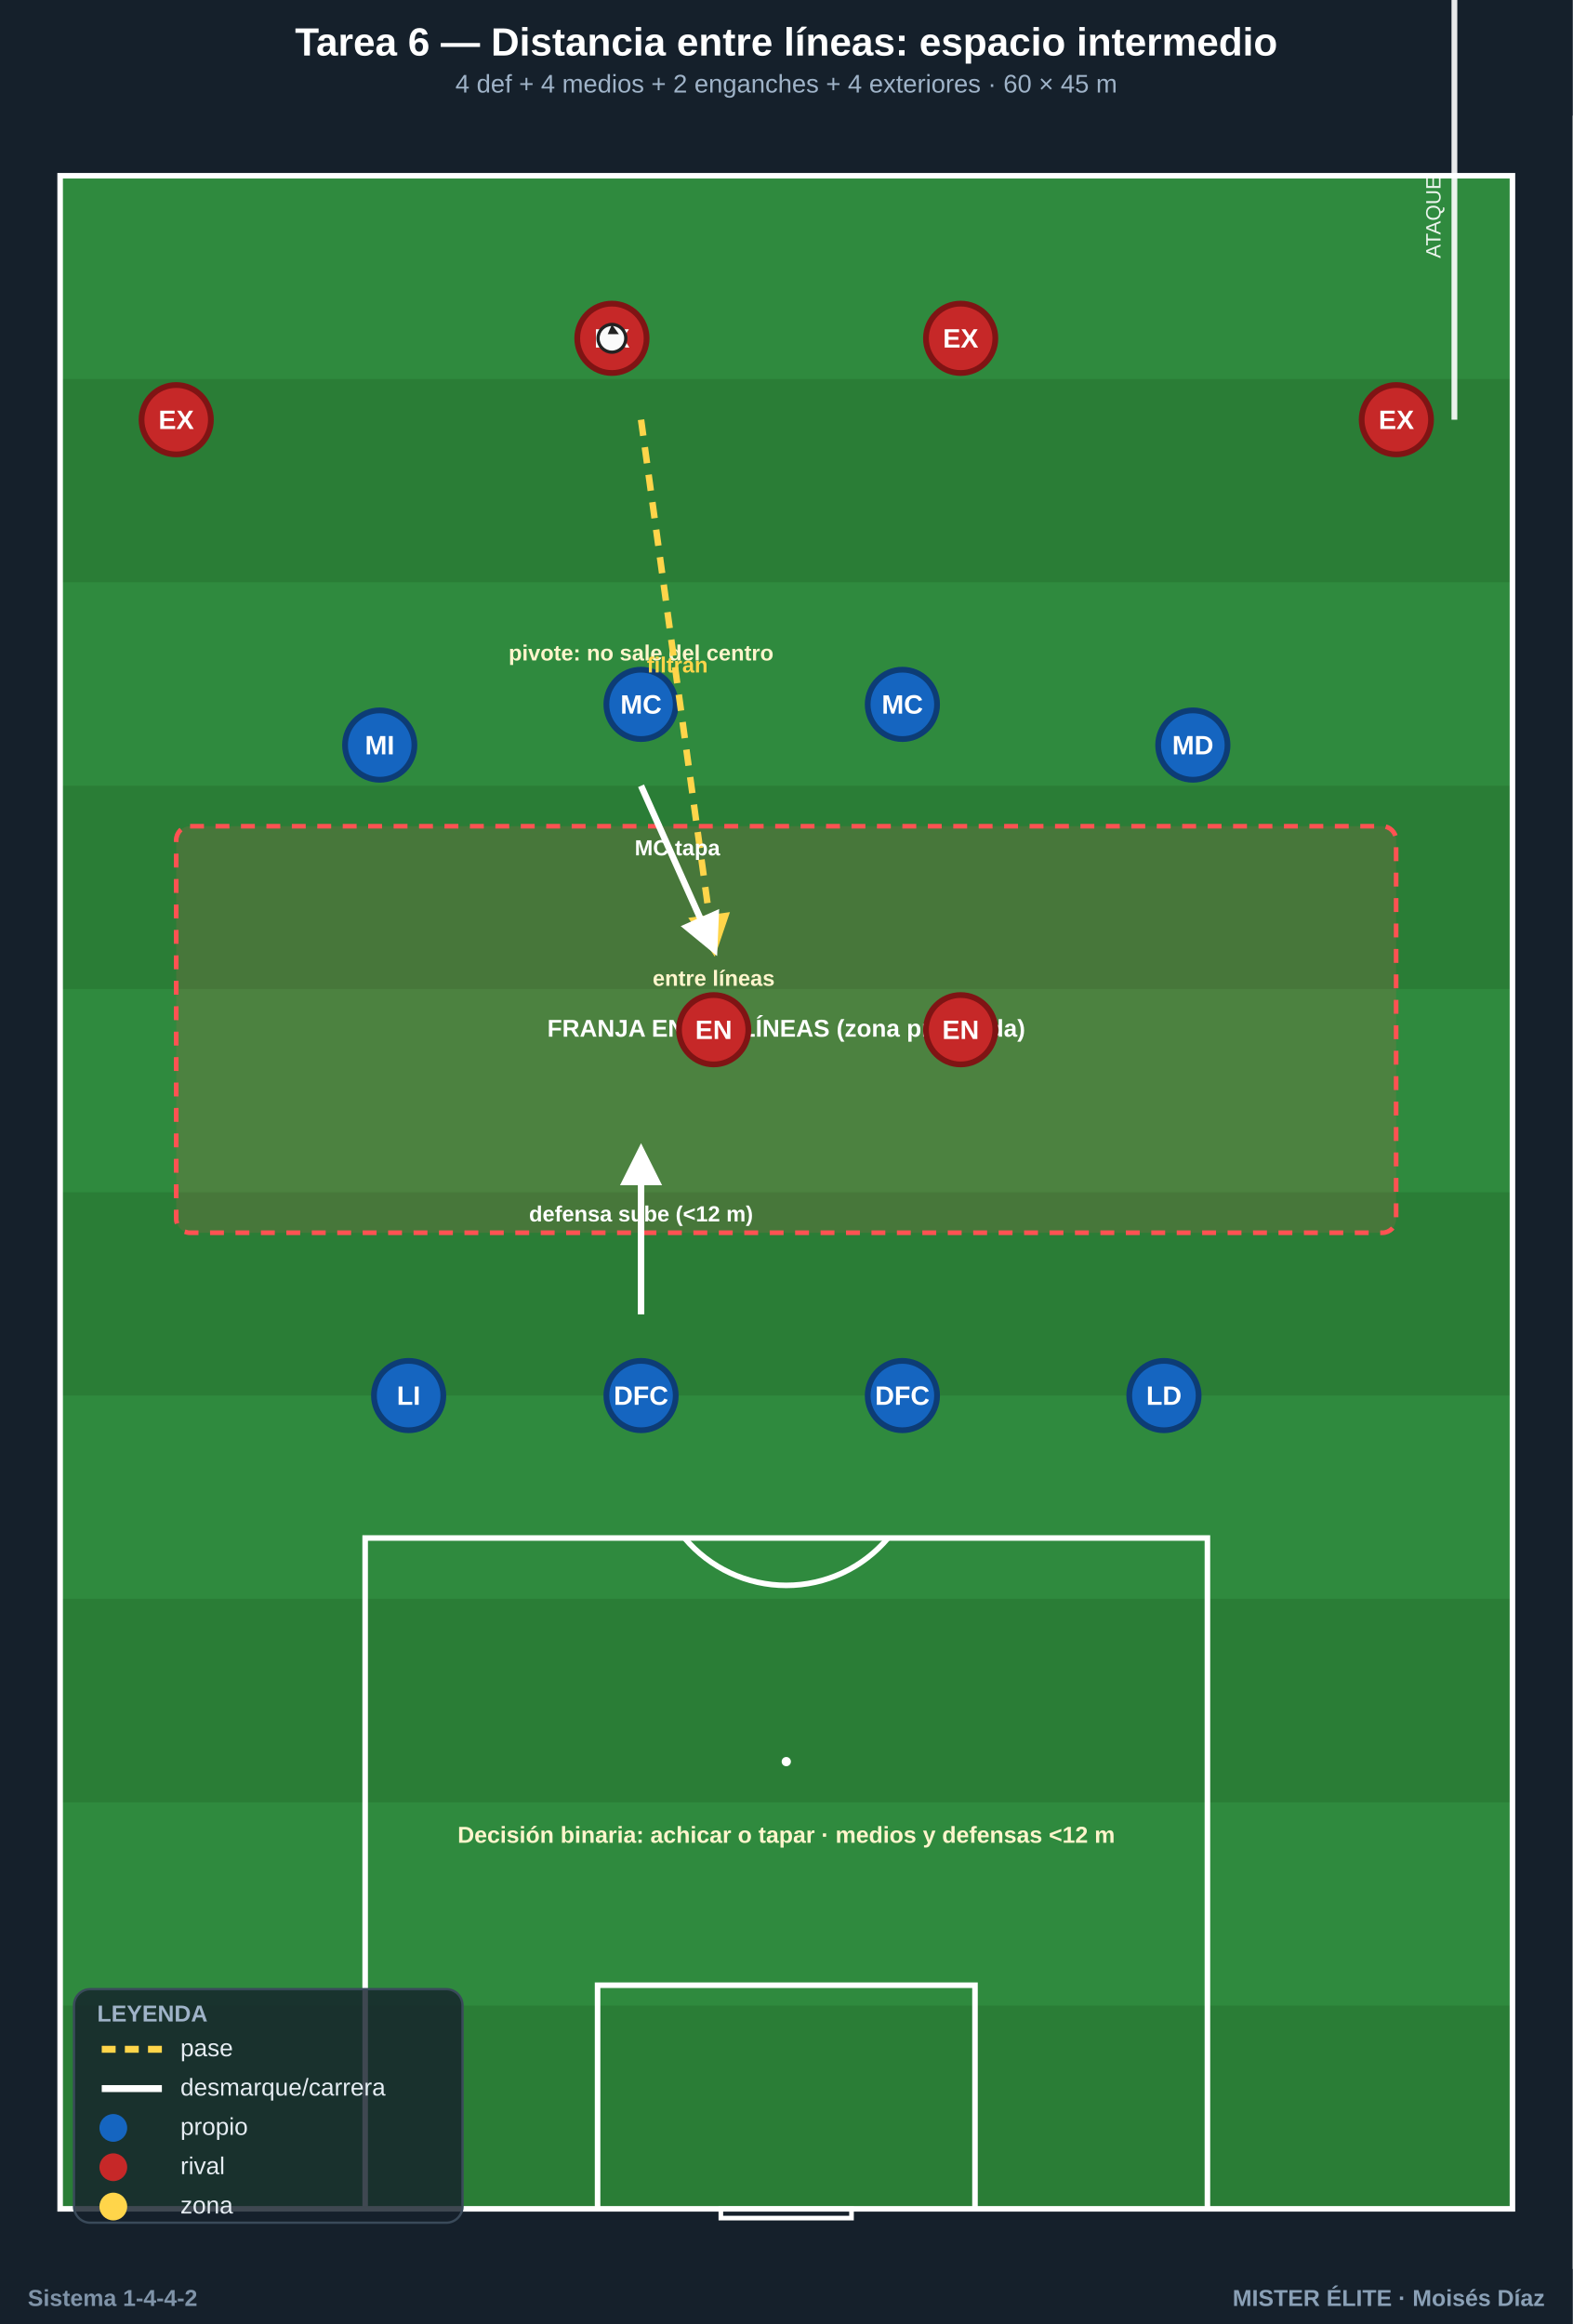
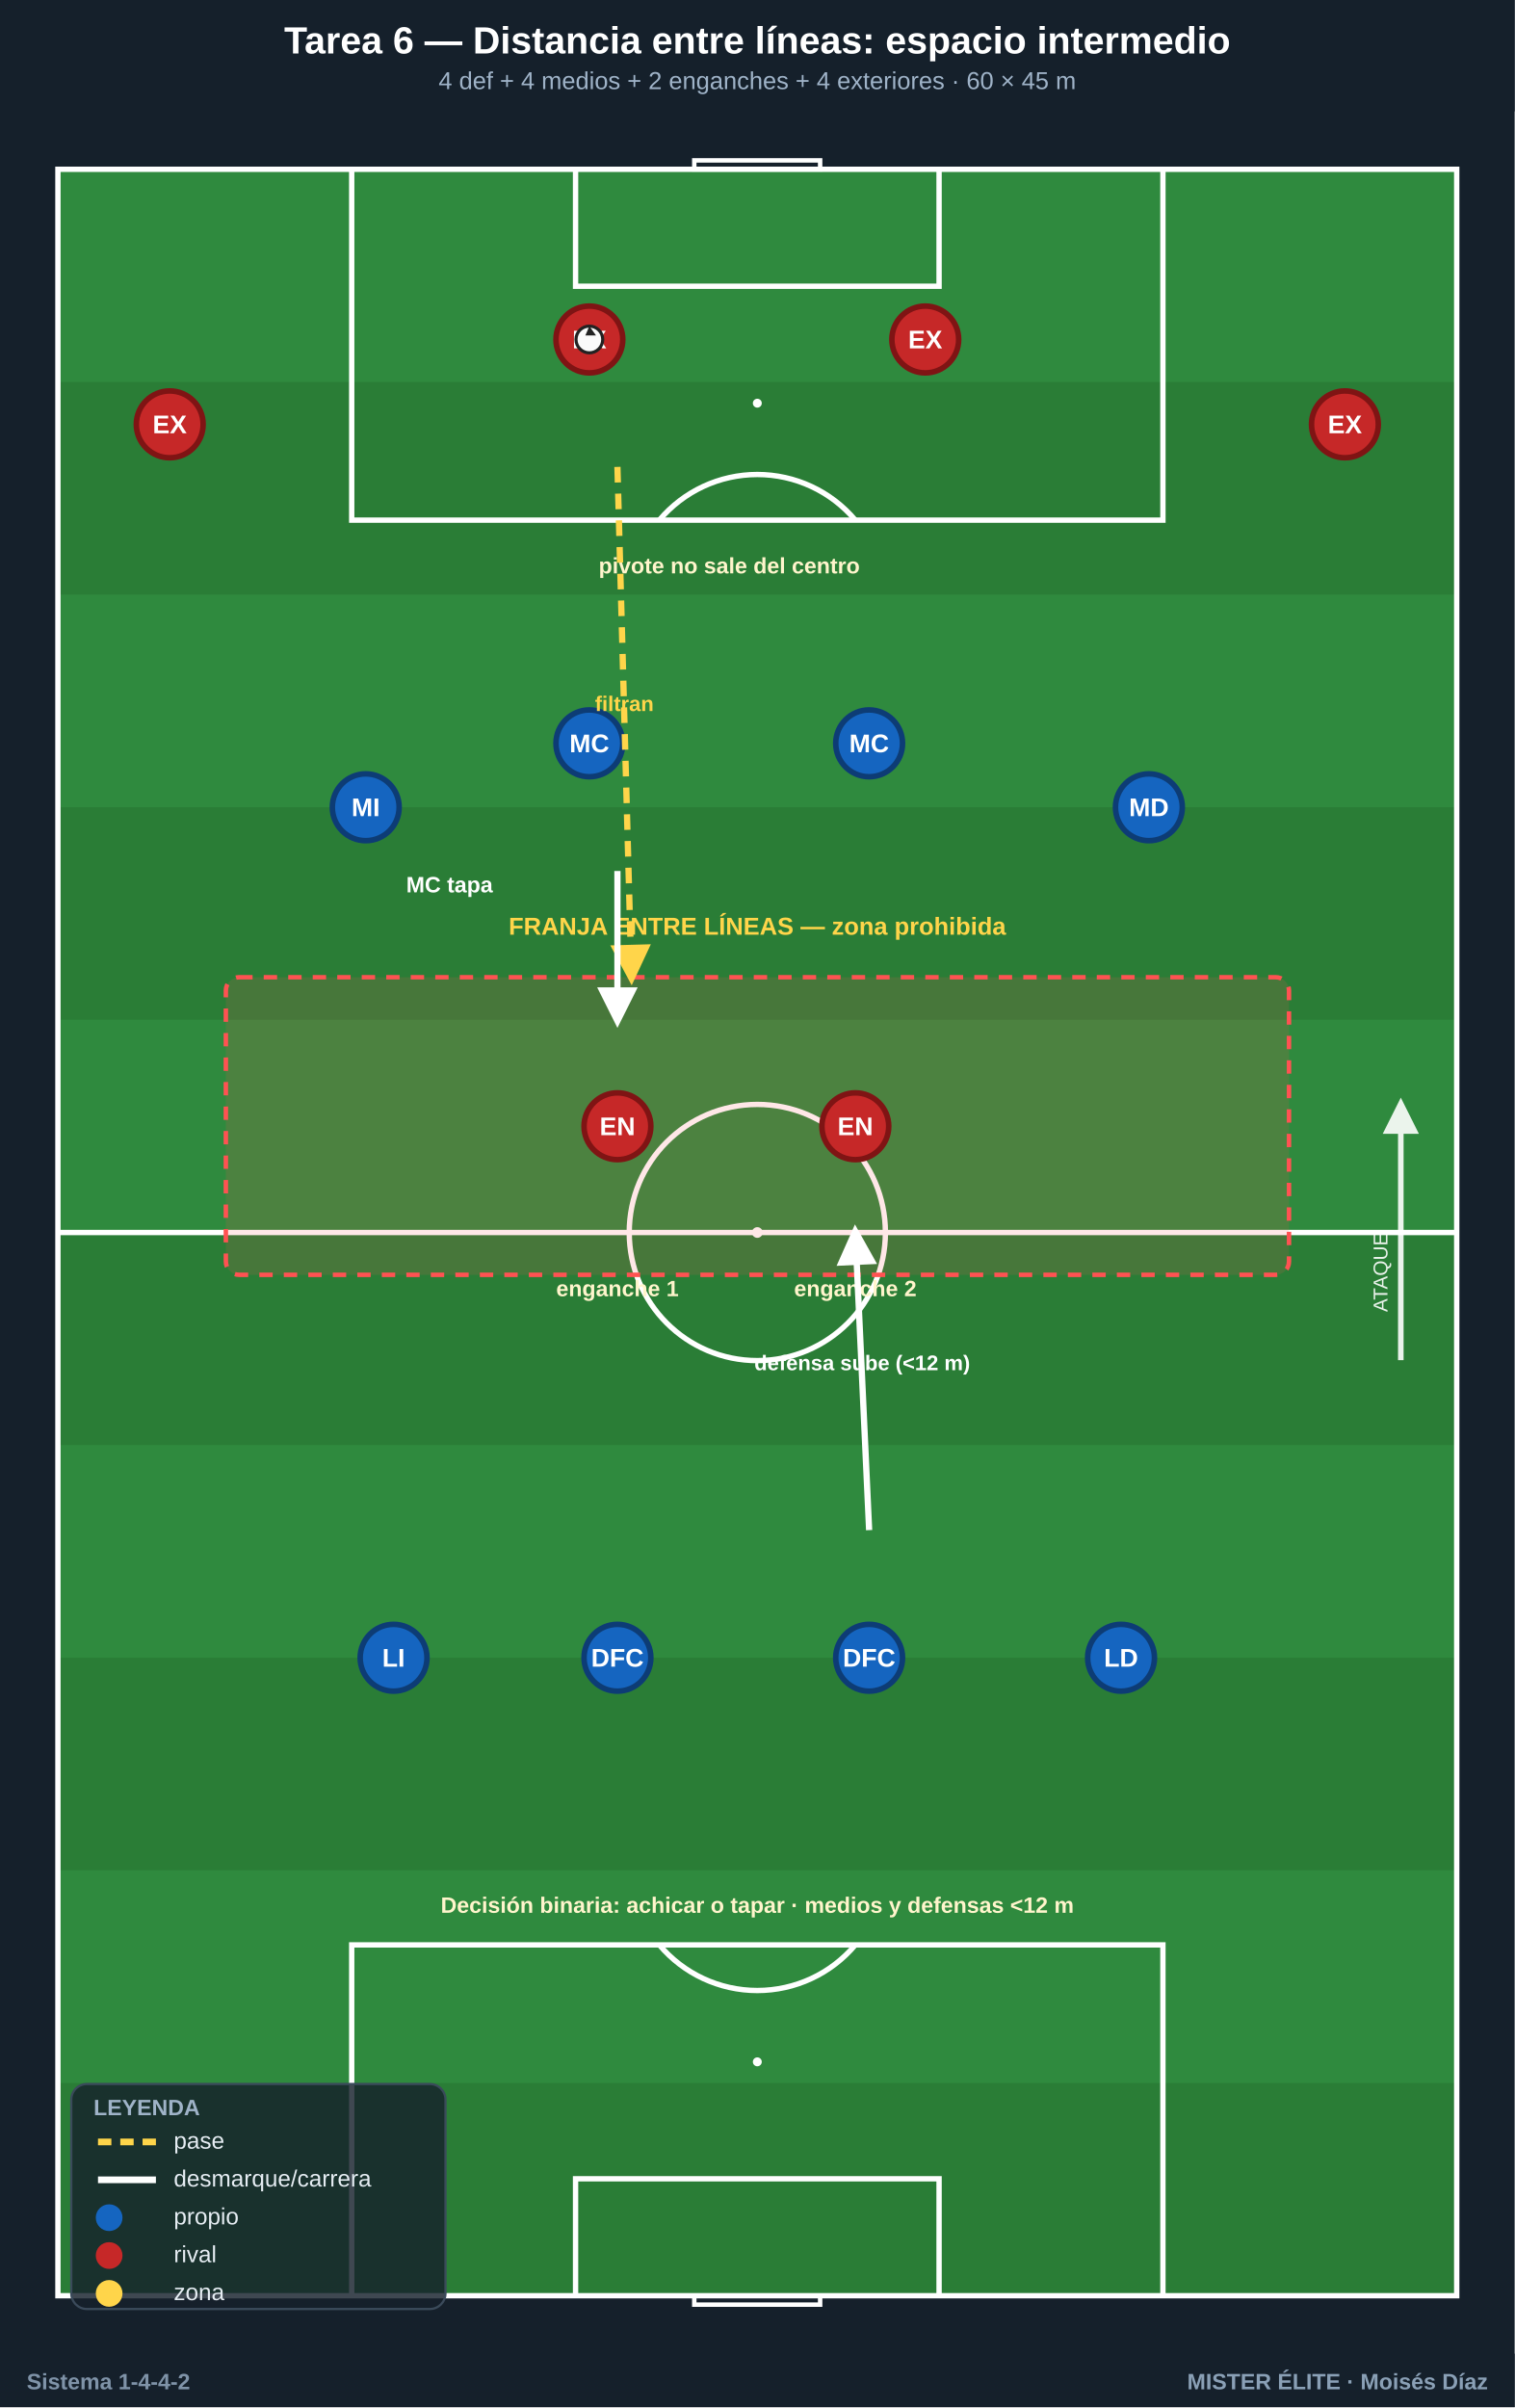
- <svg xmlns="http://www.w3.org/2000/svg" viewBox="0 0 680 1005" width="680" height="1005" font-family="Segoe UI,Arial,sans-serif">
+ <svg xmlns="http://www.w3.org/2000/svg" viewBox="0 0 680 1081" width="680" height="1081" font-family="Segoe UI,Arial,sans-serif">
  <defs>
    <linearGradient id="sky" x1="0" y1="0" x2="0" y2="1">
      <stop offset="0" stop-color="#2f8a3e" />
      <stop offset="1" stop-color="#2b8139" />
    </linearGradient>
    <marker id="ah_pass" viewBox="0 0 10 10" refX="8" refY="5" markerWidth="6.5" markerHeight="6.5" orient="auto-start-reverse">
      <path d="M0,0 L10,5 L0,10 z" fill="#ffd54a" />
    </marker>
    <marker id="ah_run" viewBox="0 0 10 10" refX="8" refY="5" markerWidth="6.5" markerHeight="6.5" orient="auto-start-reverse">
      <path d="M0,0 L10,5 L0,10 z" fill="#ffffff" />
    </marker>
    <marker id="ah_drive" viewBox="0 0 10 10" refX="8" refY="5" markerWidth="6.5" markerHeight="6.5" orient="auto-start-reverse">
      <path d="M0,0 L10,5 L0,10 z" fill="#7ee0ff" />
    </marker>
    <marker id="ah_white" viewBox="0 0 10 10" refX="8" refY="5" markerWidth="6.5" markerHeight="6.5" orient="auto-start-reverse">
      <path d="M0,0 L10,5 L0,10 z" fill="#ffffff" />
    </marker>
  </defs>
-   <rect x="0.0" y="0.0" width="680.0" height="1005.2" fill="#15202b" />
-   <rect x="26.0" y="76.0" width="628.0" height="88.4" fill="#2f8a3e" />
-   <rect x="26.0" y="163.9" width="628.0" height="88.4" fill="#2a7d36" />
-   <rect x="26.0" y="251.8" width="628.0" height="88.4" fill="#2f8a3e" />
-   <rect x="26.0" y="339.8" width="628.0" height="88.4" fill="#2a7d36" />
-   <rect x="26.0" y="427.7" width="628.0" height="88.4" fill="#2f8a3e" />
-   <rect x="26.0" y="515.6" width="628.0" height="88.4" fill="#2a7d36" />
-   <rect x="26.0" y="603.5" width="628.0" height="88.4" fill="#2f8a3e" />
-   <rect x="26.0" y="691.4" width="628.0" height="88.4" fill="#2a7d36" />
-   <rect x="26.0" y="779.4" width="628.0" height="88.4" fill="#2f8a3e" />
-   <rect x="26.0" y="867.3" width="628.0" height="88.4" fill="#2a7d36" />
-   <rect x="26.0" y="76.0" width="628.0" height="879.2" fill="none" stroke="#ffffff" stroke-width="2.4" />
-   <path d="M157.9,955.2 L157.9,665.1 L522.1,665.1 L522.1,955.2" fill="none" stroke="#ffffff" stroke-width="2.4" />
-   <path d="M258.4,955.2 L258.4,858.5 L421.6,858.5 L421.6,955.2" fill="none" stroke="#ffffff" stroke-width="2.4" />
-   <circle cx="340.0" cy="761.8" r="2.0" fill="#ffffff" />
-   <rect x="311.7" y="955.2" width="56.5" height="4" fill="none" stroke="#ffffff" stroke-width="2" />
-   <path d="M296.0,665.1 A57.5,57.5 0 0 0 384.0,665.1" fill="none" stroke="#ffffff" stroke-width="2.4" />
+   <rect x="0.0" y="0.0" width="680.0" height="1080.6" fill="#15202b" />
+   <rect x="26.0" y="76.0" width="628.0" height="96.0" fill="#2f8a3e" />
+   <rect x="26.0" y="171.5" width="628.0" height="96.0" fill="#2a7d36" />
+   <rect x="26.0" y="266.9" width="628.0" height="96.0" fill="#2f8a3e" />
+   <rect x="26.0" y="362.4" width="628.0" height="96.0" fill="#2a7d36" />
+   <rect x="26.0" y="457.8" width="628.0" height="96.0" fill="#2f8a3e" />
+   <rect x="26.0" y="553.3" width="628.0" height="96.0" fill="#2a7d36" />
+   <rect x="26.0" y="648.7" width="628.0" height="96.0" fill="#2f8a3e" />
+   <rect x="26.0" y="744.2" width="628.0" height="96.0" fill="#2a7d36" />
+   <rect x="26.0" y="839.6" width="628.0" height="96.0" fill="#2f8a3e" />
+   <rect x="26.0" y="935.1" width="628.0" height="96.0" fill="#2a7d36" />
+   <rect x="26.0" y="76.0" width="628.0" height="954.6" fill="none" stroke="#ffffff" stroke-width="2.4" />
+   <line x1="26.0" y1="553.3" x2="654.0" y2="553.3" stroke="#ffffff" stroke-width="2.4" opacity="1" />
+   <circle cx="340.0" cy="553.3" r="57.5" fill="none" stroke="#ffffff" stroke-width="2.4" />
+   <circle cx="340.0" cy="553.3" r="2.4" fill="#ffffff" />
+   <path d="M157.9,76.0 L157.9,233.5 L522.1,233.5 L522.1,76.0" fill="none" stroke="#ffffff" stroke-width="2.4" />
+   <path d="M258.4,76.0 L258.4,128.5 L421.6,128.5 L421.6,76.0" fill="none" stroke="#ffffff" stroke-width="2.4" />
+   <circle cx="340.0" cy="181.0" r="2.0" fill="#ffffff" />
+   <rect x="311.7" y="72.0" width="56.5" height="4" fill="none" stroke="#ffffff" stroke-width="2" />
+   <path d="M296.0,233.5 A57.5,57.5 0 0 1 384.0,233.5" fill="none" stroke="#ffffff" stroke-width="2.4" />
+   <path d="M157.9,1030.6 L157.9,873.1 L522.1,873.1 L522.1,1030.6" fill="none" stroke="#ffffff" stroke-width="2.4" />
+   <path d="M258.4,1030.6 L258.4,978.1 L421.6,978.1 L421.6,1030.6" fill="none" stroke="#ffffff" stroke-width="2.4" />
+   <circle cx="340.0" cy="925.6" r="2.0" fill="#ffffff" />
+   <rect x="311.7" y="1030.6" width="56.5" height="4" fill="none" stroke="#ffffff" stroke-width="2" />
+   <path d="M296.0,873.1 A57.5,57.5 0 0 0 384.0,873.1" fill="none" stroke="#ffffff" stroke-width="2.4" />
  <rect x="0.0" y="0.0" width="680.0" height="50.0" fill="#15202b" />
  <text x="340.0" y="24.0" font-family="Segoe UI,Arial,sans-serif" font-size="17" font-weight="800" fill="#ffffff" text-anchor="middle">Tarea 6 — Distancia entre líneas: espacio intermedio</text>
  <text x="340.0" y="40.0" font-family="Segoe UI,Arial,sans-serif" font-size="11" font-weight="500" fill="#9fb3c8" text-anchor="middle">4 def + 4 medios + 2 enganches + 4 exteriores · 60 × 45 m</text>
-   <rect x="0.0" y="981.2" width="680.0" height="24.0" fill="#15202b" />
-   <text x="668.0" y="997.2" font-family="Segoe UI,Arial,sans-serif" font-size="10" font-weight="700" fill="#8aa0b6" text-anchor="end">MISTER ÉLITE · Moisés Díaz</text>
-   <text x="12.0" y="997.2" font-family="Segoe UI,Arial,sans-serif" font-size="10" font-weight="600" fill="#7f93a8" text-anchor="start">Sistema 1-4-4-2</text>
+   <rect x="0.0" y="1056.6" width="680.0" height="24.0" fill="#15202b" />
+   <text x="668.0" y="1072.6" font-family="Segoe UI,Arial,sans-serif" font-size="10" font-weight="700" fill="#8aa0b6" text-anchor="end">MISTER ÉLITE · Moisés Díaz</text>
+   <text x="12.0" y="1072.6" font-family="Segoe UI,Arial,sans-serif" font-size="10" font-weight="600" fill="#7f93a8" text-anchor="start">Sistema 1-4-4-2</text>
  <g opacity="0.9">
-     <line x1="628.9" y1="181.5" x2="628.9" y2="-29.5" stroke="#ffffff" stroke-width="2.5" marker-end="url(#ah_white)" />
-     <text x="622.9" y="76.0" font-family="Segoe UI,Arial" font-size="9" fill="#ffffff" text-anchor="end" transform="rotate(-90 622.9 76.0)">ATAQUE</text>
+     <line x1="628.9" y1="610.6" x2="628.9" y2="496.0" stroke="#ffffff" stroke-width="2.5" marker-end="url(#ah_white)" />
+     <text x="622.9" y="553.3" font-family="Segoe UI,Arial" font-size="9" fill="#ffffff" text-anchor="end" transform="rotate(-90 622.9 553.3)">ATAQUE</text>
  </g>
-   <rect x="76.2" y="357.3" width="527.5" height="175.8" rx="6" fill="#ff5252" fill-opacity="0.14" stroke="#ff5252" stroke-width="2" stroke-dasharray="6 5" />
-   <text x="340.0" y="448.3" font-family="Segoe UI,Arial,sans-serif" font-size="10.5" font-weight="700" fill="#fff" text-anchor="middle">FRANJA ENTRE LÍNEAS (zona prohibida)</text>
+   <rect x="101.4" y="438.7" width="477.3" height="133.6" rx="6" fill="#ff5252" fill-opacity="0.14" stroke="#ff5252" stroke-width="2" stroke-dasharray="6 5" />
+   <text x="340.0" y="419.6" font-family="Segoe UI,Arial,sans-serif" font-size="11" font-weight="600" fill="#ffd54a" text-anchor="middle">FRANJA ENTRE LÍNEAS — zona prohibida</text>
  <g>
-     <circle cx="164.2" cy="322.2" r="15" fill="#1565c0" stroke="#0d3c75" stroke-width="2.5" />
-     <text x="164.2" y="326.2" font-family="Segoe UI,Arial" font-size="11.5" font-weight="800" fill="#fff" text-anchor="middle">MI</text>
+     <circle cx="76.2" cy="190.5" r="15" fill="#c62828" stroke="#7f1414" stroke-width="2.5" />
+     <text x="76.2" y="194.5" font-family="Segoe UI,Arial" font-size="11.5" font-weight="800" fill="#fff" text-anchor="middle">EX</text>
  </g>
  <g>
-     <circle cx="277.2" cy="304.6" r="15" fill="#1565c0" stroke="#0d3c75" stroke-width="2.5" />
-     <text x="277.2" y="308.6" font-family="Segoe UI,Arial" font-size="11.5" font-weight="800" fill="#fff" text-anchor="middle">MC</text>
-   </g>
-   <text x="277.2" y="285.6" font-family="Segoe UI,Arial,sans-serif" font-size="9.5" font-weight="600" fill="#fff5cc" text-anchor="middle">pivote: no sale del centro</text>
-   <g>
-     <circle cx="390.2" cy="304.6" r="15" fill="#1565c0" stroke="#0d3c75" stroke-width="2.5" />
-     <text x="390.2" y="308.6" font-family="Segoe UI,Arial" font-size="11.5" font-weight="800" fill="#fff" text-anchor="middle">MC</text>
+     <circle cx="264.6" cy="152.4" r="15" fill="#c62828" stroke="#7f1414" stroke-width="2.5" />
+     <text x="264.6" y="156.4" font-family="Segoe UI,Arial" font-size="11.5" font-weight="800" fill="#fff" text-anchor="middle">EX</text>
  </g>
  <g>
-     <circle cx="515.8" cy="322.2" r="15" fill="#1565c0" stroke="#0d3c75" stroke-width="2.5" />
-     <text x="515.8" y="326.2" font-family="Segoe UI,Arial" font-size="11.5" font-weight="800" fill="#fff" text-anchor="middle">MD</text>
+     <circle cx="415.4" cy="152.4" r="15" fill="#c62828" stroke="#7f1414" stroke-width="2.5" />
+     <text x="415.4" y="156.4" font-family="Segoe UI,Arial" font-size="11.5" font-weight="800" fill="#fff" text-anchor="middle">EX</text>
  </g>
  <g>
-     <circle cx="176.7" cy="603.5" r="15" fill="#1565c0" stroke="#0d3c75" stroke-width="2.5" />
-     <text x="176.7" y="607.5" font-family="Segoe UI,Arial" font-size="11.5" font-weight="800" fill="#fff" text-anchor="middle">LI</text>
+     <circle cx="603.8" cy="190.5" r="15" fill="#c62828" stroke="#7f1414" stroke-width="2.5" />
+     <text x="603.8" y="194.5" font-family="Segoe UI,Arial" font-size="11.5" font-weight="800" fill="#fff" text-anchor="middle">EX</text>
+   </g>
+   <circle cx="264.6" cy="152.4" r="6.0" fill="#fafafa" stroke="#222" stroke-width="1.4" />
+   <path d="M264.6,146.4 l3.0,4.2 l-4.8,0 z" fill="#222" />
+   <g>
+     <circle cx="277.2" cy="505.6" r="15" fill="#c62828" stroke="#7f1414" stroke-width="2.5" />
+     <text x="277.2" y="509.6" font-family="Segoe UI,Arial" font-size="11.5" font-weight="800" fill="#fff" text-anchor="middle">EN</text>
+   </g>
+   <text x="277.2" y="581.9" font-family="Segoe UI,Arial,sans-serif" font-size="10" font-weight="600" fill="#fff5cc" text-anchor="middle">enganche 1</text>
+   <g>
+     <circle cx="384.0" cy="505.6" r="15" fill="#c62828" stroke="#7f1414" stroke-width="2.5" />
+     <text x="384.0" y="509.6" font-family="Segoe UI,Arial" font-size="11.5" font-weight="800" fill="#fff" text-anchor="middle">EN</text>
+   </g>
+   <text x="384.0" y="581.9" font-family="Segoe UI,Arial,sans-serif" font-size="10" font-weight="600" fill="#fff5cc" text-anchor="middle">enganche 2</text>
+   <g>
+     <circle cx="164.2" cy="362.4" r="15" fill="#1565c0" stroke="#0d3c75" stroke-width="2.5" />
+     <text x="164.2" y="366.4" font-family="Segoe UI,Arial" font-size="11.5" font-weight="800" fill="#fff" text-anchor="middle">MI</text>
  </g>
  <g>
-     <circle cx="277.2" cy="603.5" r="15" fill="#1565c0" stroke="#0d3c75" stroke-width="2.5" />
-     <text x="277.2" y="607.5" font-family="Segoe UI,Arial" font-size="11.5" font-weight="800" fill="#fff" text-anchor="middle">DFC</text>
+     <circle cx="264.6" cy="333.7" r="15" fill="#1565c0" stroke="#0d3c75" stroke-width="2.5" />
+     <text x="264.6" y="337.7" font-family="Segoe UI,Arial" font-size="11.5" font-weight="800" fill="#fff" text-anchor="middle">MC</text>
  </g>
  <g>
-     <circle cx="390.2" cy="603.5" r="15" fill="#1565c0" stroke="#0d3c75" stroke-width="2.5" />
-     <text x="390.2" y="607.5" font-family="Segoe UI,Arial" font-size="11.5" font-weight="800" fill="#fff" text-anchor="middle">DFC</text>
+     <circle cx="390.2" cy="333.7" r="15" fill="#1565c0" stroke="#0d3c75" stroke-width="2.5" />
+     <text x="390.2" y="337.7" font-family="Segoe UI,Arial" font-size="11.5" font-weight="800" fill="#fff" text-anchor="middle">MC</text>
  </g>
  <g>
-     <circle cx="503.3" cy="603.5" r="15" fill="#1565c0" stroke="#0d3c75" stroke-width="2.5" />
-     <text x="503.3" y="607.5" font-family="Segoe UI,Arial" font-size="11.5" font-weight="800" fill="#fff" text-anchor="middle">LD</text>
+     <circle cx="515.8" cy="362.4" r="15" fill="#1565c0" stroke="#0d3c75" stroke-width="2.5" />
+     <text x="515.8" y="366.4" font-family="Segoe UI,Arial" font-size="11.5" font-weight="800" fill="#fff" text-anchor="middle">MD</text>
+   </g>
+   <text x="327.4" y="257.4" font-family="Segoe UI,Arial,sans-serif" font-size="10" font-weight="600" fill="#fff5cc" text-anchor="middle">pivote no sale del centro</text>
+   <g>
+     <circle cx="176.7" cy="744.2" r="15" fill="#1565c0" stroke="#0d3c75" stroke-width="2.5" />
+     <text x="176.7" y="748.2" font-family="Segoe UI,Arial" font-size="11.5" font-weight="800" fill="#fff" text-anchor="middle">LI</text>
  </g>
  <g>
-     <circle cx="308.6" cy="445.3" r="15" fill="#c62828" stroke="#7f1414" stroke-width="2.5" />
-     <text x="308.6" y="449.3" font-family="Segoe UI,Arial" font-size="11.5" font-weight="800" fill="#fff" text-anchor="middle">EN</text>
-   </g>
-   <text x="308.6" y="426.3" font-family="Segoe UI,Arial,sans-serif" font-size="9.5" font-weight="600" fill="#fff5cc" text-anchor="middle">entre líneas</text>
-   <g>
-     <circle cx="415.4" cy="445.3" r="15" fill="#c62828" stroke="#7f1414" stroke-width="2.5" />
-     <text x="415.4" y="449.3" font-family="Segoe UI,Arial" font-size="11.5" font-weight="800" fill="#fff" text-anchor="middle">EN</text>
+     <circle cx="277.2" cy="744.2" r="15" fill="#1565c0" stroke="#0d3c75" stroke-width="2.5" />
+     <text x="277.2" y="748.2" font-family="Segoe UI,Arial" font-size="11.5" font-weight="800" fill="#fff" text-anchor="middle">DFC</text>
  </g>
  <g>
-     <circle cx="76.2" cy="181.5" r="15" fill="#c62828" stroke="#7f1414" stroke-width="2.5" />
-     <text x="76.2" y="185.5" font-family="Segoe UI,Arial" font-size="11.5" font-weight="800" fill="#fff" text-anchor="middle">EX</text>
+     <circle cx="390.2" cy="744.2" r="15" fill="#1565c0" stroke="#0d3c75" stroke-width="2.5" />
+     <text x="390.2" y="748.2" font-family="Segoe UI,Arial" font-size="11.5" font-weight="800" fill="#fff" text-anchor="middle">DFC</text>
  </g>
  <g>
-     <circle cx="264.6" cy="146.3" r="15" fill="#c62828" stroke="#7f1414" stroke-width="2.5" />
-     <text x="264.6" y="150.3" font-family="Segoe UI,Arial" font-size="11.5" font-weight="800" fill="#fff" text-anchor="middle">EX</text>
+     <circle cx="503.3" cy="744.2" r="15" fill="#1565c0" stroke="#0d3c75" stroke-width="2.5" />
+     <text x="503.3" y="748.2" font-family="Segoe UI,Arial" font-size="11.5" font-weight="800" fill="#fff" text-anchor="middle">LD</text>
  </g>
+   <line x1="277.2" y1="209.6" x2="283.5" y2="438.7" stroke="#ffd54a" stroke-width="2.8" stroke-dasharray="7 5" marker-end="url(#ah_pass)" />
+   <text x="280.3" y="319.2" font-family="Segoe UI,Arial,sans-serif" font-size="9.5" font-weight="700" fill="#ffd54a" text-anchor="middle">filtran</text>
+   <line x1="277.2" y1="391.0" x2="277.2" y2="457.8" stroke="#ffffff" stroke-width="2.8" marker-end="url(#ah_run)" />
+   <text x="201.8" y="400.6" font-family="Segoe UI,Arial,sans-serif" font-size="10" font-weight="600" fill="#ffffff" text-anchor="middle">MC tapa</text>
+   <line x1="390.2" y1="686.9" x2="384.0" y2="553.3" stroke="#ffffff" stroke-width="2.8" marker-end="url(#ah_run)" />
+   <text x="387.1" y="615.1" font-family="Segoe UI,Arial,sans-serif" font-size="9.5" font-weight="700" fill="#ffffff" text-anchor="middle">defensa sube (&lt;12 m)</text>
+   <text x="340.0" y="858.7" font-family="Segoe UI,Arial,sans-serif" font-size="10" font-weight="600" fill="#fff5cc" text-anchor="middle">Decisión binaria: achicar o tapar · medios y defensas &lt;12 m</text>
  <g>
-     <circle cx="415.4" cy="146.3" r="15" fill="#c62828" stroke="#7f1414" stroke-width="2.5" />
-     <text x="415.4" y="150.3" font-family="Segoe UI,Arial" font-size="11.5" font-weight="800" fill="#fff" text-anchor="middle">EX</text>
-   </g>
-   <g>
-     <circle cx="603.8" cy="181.5" r="15" fill="#c62828" stroke="#7f1414" stroke-width="2.5" />
-     <text x="603.8" y="185.5" font-family="Segoe UI,Arial" font-size="11.5" font-weight="800" fill="#fff" text-anchor="middle">EX</text>
-   </g>
-   <circle cx="264.6" cy="146.3" r="6.0" fill="#fafafa" stroke="#222" stroke-width="1.4" />
-   <path d="M264.6,140.3 l3.0,4.2 l-4.8,0 z" fill="#222" />
-   <line x1="277.2" y1="181.5" x2="308.6" y2="410.1" stroke="#ffd54a" stroke-width="2.8" stroke-dasharray="7 5" marker-end="url(#ah_pass)" />
-   <text x="292.9" y="290.8" font-family="Segoe UI,Arial,sans-serif" font-size="9.5" font-weight="700" fill="#ffd54a" text-anchor="middle">filtran</text>
-   <line x1="277.2" y1="339.8" x2="308.6" y2="410.1" stroke="#ffffff" stroke-width="2.8" marker-end="url(#ah_run)" />
-   <text x="292.9" y="369.9" font-family="Segoe UI,Arial,sans-serif" font-size="9.5" font-weight="700" fill="#ffffff" text-anchor="middle">MC tapa</text>
-   <line x1="277.2" y1="568.4" x2="277.2" y2="498.0" stroke="#ffffff" stroke-width="2.8" marker-end="url(#ah_run)" />
-   <text x="277.2" y="528.2" font-family="Segoe UI,Arial,sans-serif" font-size="9.5" font-weight="700" fill="#ffffff" text-anchor="middle">defensa sube (&lt;12 m)</text>
-   <text x="340.0" y="796.9" font-family="Segoe UI,Arial,sans-serif" font-size="10" font-weight="600" fill="#fff5cc" text-anchor="middle">Decisión binaria: achicar o tapar · medios y defensas &lt;12 m</text>
-   <g>
-     <rect x="32" y="860.2" width="168" height="101" rx="7" fill="#15202b" fill-opacity="0.82" stroke="#3a4a5a" stroke-width="1" />
-     <text x="42" y="874.2" font-family="Segoe UI,Arial" font-size="10" font-weight="800" fill="#9fb3c8">LEYENDA</text>
-     <line x1="44" y1="886.2" x2="70" y2="886.2" stroke="#ffd54a" stroke-width="3" stroke-dasharray="6 4" />
-     <text x="78" y="889.2" font-family="Segoe UI,Arial" font-size="10.5" fill="#e6edf3">pase</text>
-     <line x1="44" y1="903.2" x2="70" y2="903.2" stroke="#ffffff" stroke-width="3" />
-     <text x="78" y="906.2" font-family="Segoe UI,Arial" font-size="10.5" fill="#e6edf3">desmarque/carrera</text>
-     <circle cx="49" cy="920.2" r="6" fill="#1565c0" />
-     <text x="78" y="923.2" font-family="Segoe UI,Arial" font-size="10.5" fill="#e6edf3">propio</text>
-     <circle cx="49" cy="937.2" r="6" fill="#c62828" />
-     <text x="78" y="940.2" font-family="Segoe UI,Arial" font-size="10.5" fill="#e6edf3">rival</text>
-     <circle cx="49" cy="954.2" r="6" fill="#ffd54a" />
-     <text x="78" y="957.2" font-family="Segoe UI,Arial" font-size="10.5" fill="#e6edf3">zona</text>
+     <rect x="32" y="935.56" width="168" height="101" rx="7" fill="#15202b" fill-opacity="0.82" stroke="#3a4a5a" stroke-width="1" />
+     <text x="42" y="949.56" font-family="Segoe UI,Arial" font-size="10" font-weight="800" fill="#9fb3c8">LEYENDA</text>
+     <line x1="44" y1="961.56" x2="70" y2="961.56" stroke="#ffd54a" stroke-width="3" stroke-dasharray="6 4" />
+     <text x="78" y="964.56" font-family="Segoe UI,Arial" font-size="10.5" fill="#e6edf3">pase</text>
+     <line x1="44" y1="978.56" x2="70" y2="978.56" stroke="#ffffff" stroke-width="3" />
+     <text x="78" y="981.56" font-family="Segoe UI,Arial" font-size="10.5" fill="#e6edf3">desmarque/carrera</text>
+     <circle cx="49" cy="995.56" r="6" fill="#1565c0" />
+     <text x="78" y="998.56" font-family="Segoe UI,Arial" font-size="10.5" fill="#e6edf3">propio</text>
+     <circle cx="49" cy="1012.56" r="6" fill="#c62828" />
+     <text x="78" y="1015.56" font-family="Segoe UI,Arial" font-size="10.5" fill="#e6edf3">rival</text>
+     <circle cx="49" cy="1029.56" r="6" fill="#ffd54a" />
+     <text x="78" y="1032.56" font-family="Segoe UI,Arial" font-size="10.5" fill="#e6edf3">zona</text>
  </g>
</svg>
